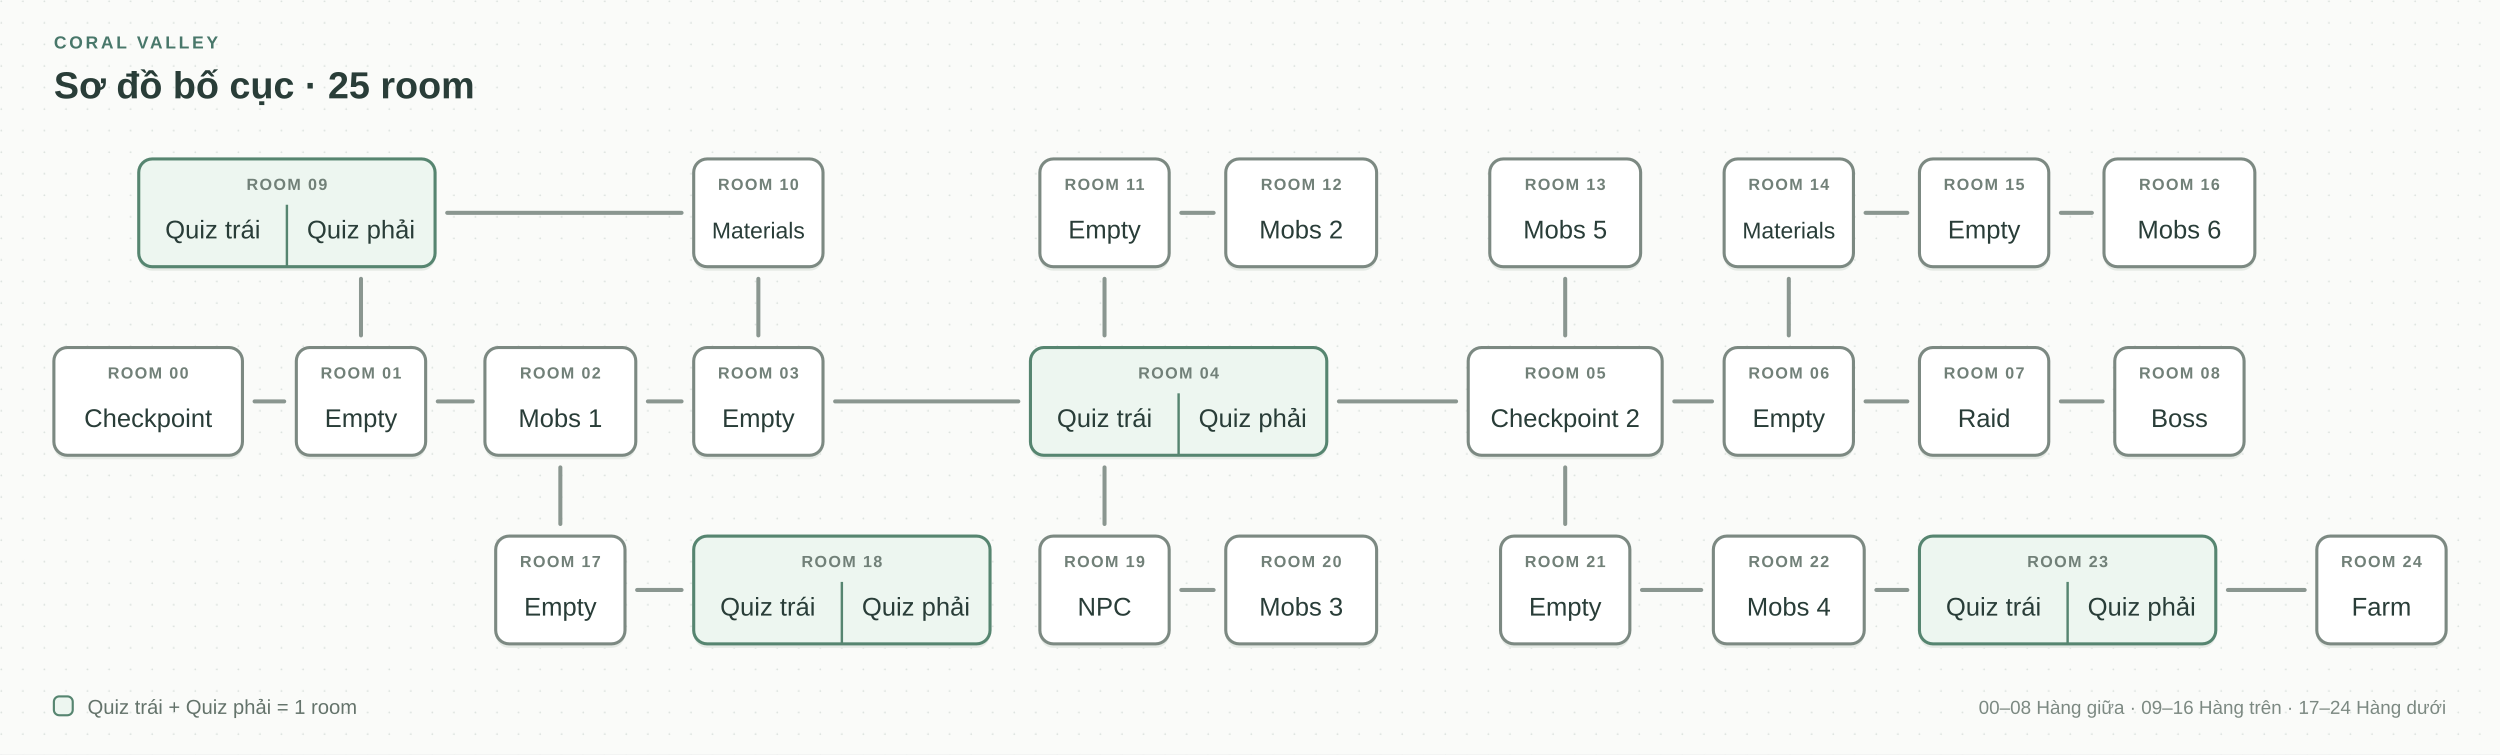
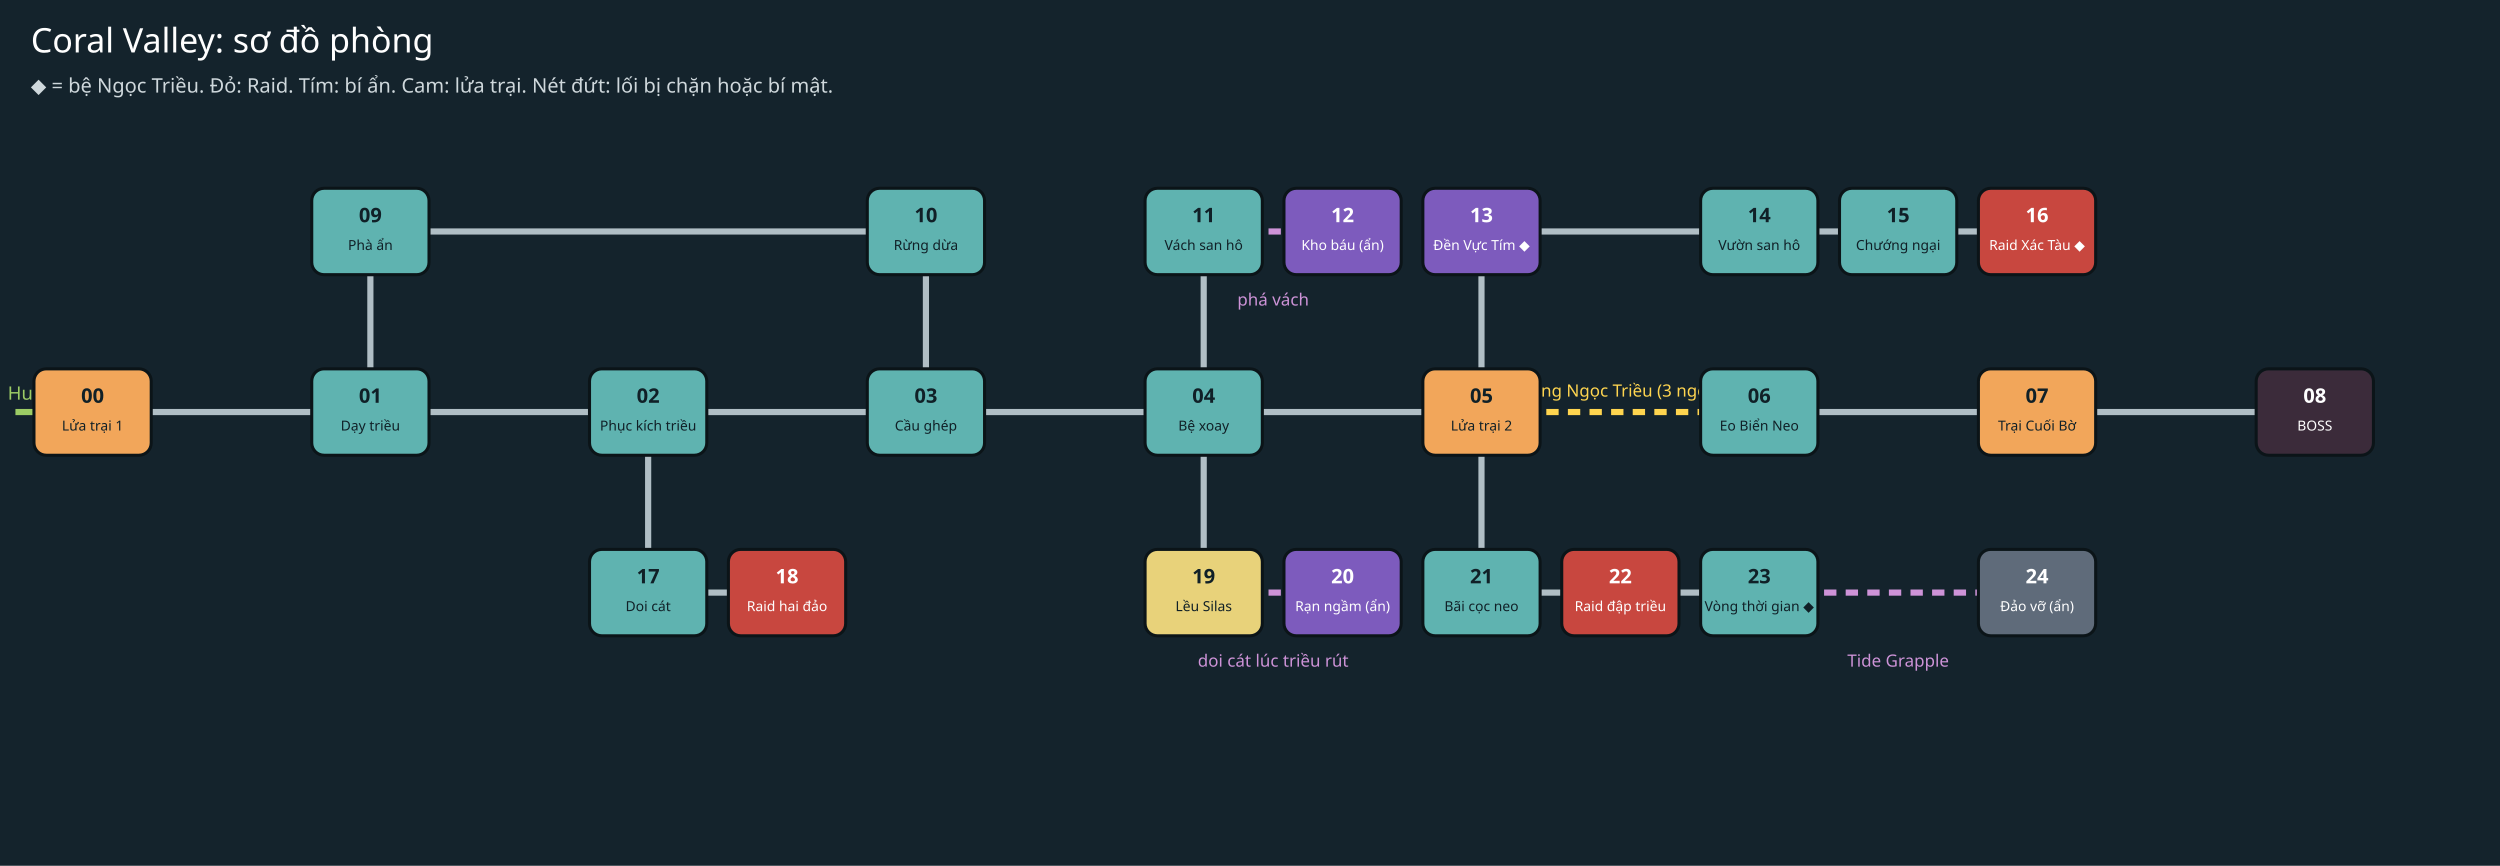
- <svg xmlns="http://www.w3.org/2000/svg" width="1856" height="560" viewBox="0 0 1856 560">
-   <defs>
-     <pattern id="dots" width="16" height="16" patternUnits="userSpaceOnUse">
-       <circle cx="1" cy="1" r="0.7" fill="#dce2df" />
-     </pattern>
-   </defs>
-   <rect width="1856" height="560" fill="#fafbf9" />
-   <rect width="1856" height="560" fill="url(#dots)" />
-   <g font-family="Segoe UI, Arial, sans-serif">
-     <text x="40" y="36" font-size="13" font-weight="700" letter-spacing="2" fill="#48776a">CORAL VALLEY</text>
-     <text x="40" y="73" font-size="28" font-weight="600" fill="#293d38">Sơ đồ bố cục · 25 room</text>
-     <g stroke="#8a9690" stroke-width="3" stroke-linecap="round">
-       <line x1="189" y1="298" x2="211" y2="298" />
-       <line x1="325" y1="298" x2="351" y2="298" />
-       <line x1="481" y1="298" x2="506" y2="298" />
-       <line x1="620" y1="298" x2="756" y2="298" />
-       <line x1="994" y1="298" x2="1081" y2="298" />
-       <line x1="1243" y1="298" x2="1271" y2="298" />
-       <line x1="1385" y1="298" x2="1416" y2="298" />
-       <line x1="1530" y1="298" x2="1561" y2="298" />
-       <line x1="332" y1="158" x2="506" y2="158" />
-       <line x1="877" y1="158" x2="901" y2="158" />
-       <line x1="1385" y1="158" x2="1416" y2="158" />
-       <line x1="1530" y1="158" x2="1553" y2="158" />
-       <line x1="473" y1="438" x2="506" y2="438" />
-       <line x1="877" y1="438" x2="901" y2="438" />
-       <line x1="1219" y1="438" x2="1263" y2="438" />
-       <line x1="1393" y1="438" x2="1416" y2="438" />
-       <line x1="1654" y1="438" x2="1711" y2="438" />
-       <line x1="268" y1="207" x2="268" y2="249" />
-       <line x1="563" y1="207" x2="563" y2="249" />
-       <line x1="820" y1="207" x2="820" y2="249" />
-       <line x1="1162" y1="207" x2="1162" y2="249" />
-       <line x1="1328" y1="207" x2="1328" y2="249" />
-       <line x1="416" y1="347" x2="416" y2="389" />
-       <line x1="820" y1="347" x2="820" y2="389" />
-       <line x1="1162" y1="347" x2="1162" y2="389" />
-     </g>
-     <g>
-       <rect x="40" y="261" width="140" height="80" rx="10" fill="#e6ebe6" />
-       <rect x="40" y="258" width="140" height="80" rx="10" fill="#ffffff" stroke="#7c8982" stroke-width="2.3" />
-       <text x="110" y="281" text-anchor="middle" font-size="12" font-weight="600" letter-spacing="1" fill="#718078">ROOM 00</text>
-       <text x="110" y="317" text-anchor="middle" font-size="19" fill="#293d38">Checkpoint</text>
-     </g>
-     <g>
-       <rect x="220" y="261" width="96" height="80" rx="10" fill="#e6ebe6" />
-       <rect x="220" y="258" width="96" height="80" rx="10" fill="#ffffff" stroke="#7c8982" stroke-width="2.3" />
-       <text x="268" y="281" text-anchor="middle" font-size="12" font-weight="600" letter-spacing="1" fill="#718078">ROOM 01</text>
-       <text x="268" y="317" text-anchor="middle" font-size="19" fill="#293d38">Empty</text>
-     </g>
-     <g>
-       <rect x="360" y="261" width="112" height="80" rx="10" fill="#e6ebe6" />
-       <rect x="360" y="258" width="112" height="80" rx="10" fill="#ffffff" stroke="#7c8982" stroke-width="2.3" />
-       <text x="416" y="281" text-anchor="middle" font-size="12" font-weight="600" letter-spacing="1" fill="#718078">ROOM 02</text>
-       <text x="416" y="317" text-anchor="middle" font-size="19" fill="#293d38">Mobs 1</text>
-     </g>
-     <g>
-       <rect x="515" y="261" width="96" height="80" rx="10" fill="#e6ebe6" />
-       <rect x="515" y="258" width="96" height="80" rx="10" fill="#ffffff" stroke="#7c8982" stroke-width="2.3" />
-       <text x="563" y="281" text-anchor="middle" font-size="12" font-weight="600" letter-spacing="1" fill="#718078">ROOM 03</text>
-       <text x="563" y="317" text-anchor="middle" font-size="19" fill="#293d38">Empty</text>
-     </g>
-     <g>
-       <rect x="765" y="261" width="220" height="80" rx="10" fill="#e6ebe6" />
-       <rect x="765" y="258" width="220" height="80" rx="10" fill="#edf6f0" stroke="#568570" stroke-width="2.3" />
-       <text x="875" y="281" text-anchor="middle" font-size="12" font-weight="600" letter-spacing="1" fill="#718078">ROOM 04</text>
-       <line x1="875" y1="292" x2="875" y2="338" stroke="#568570" stroke-width="1.8" />
-       <text x="820" y="317" text-anchor="middle" font-size="19" fill="#293d38">Quiz trái</text>
-       <text x="930" y="317" text-anchor="middle" font-size="19" fill="#293d38">Quiz phải</text>
-     </g>
-     <g>
-       <rect x="1090" y="261" width="144" height="80" rx="10" fill="#e6ebe6" />
-       <rect x="1090" y="258" width="144" height="80" rx="10" fill="#ffffff" stroke="#7c8982" stroke-width="2.3" />
-       <text x="1162" y="281" text-anchor="middle" font-size="12" font-weight="600" letter-spacing="1" fill="#718078">ROOM 05</text>
-       <text x="1162" y="317" text-anchor="middle" font-size="19" fill="#293d38">Checkpoint 2</text>
-     </g>
-     <g>
-       <rect x="1280" y="261" width="96" height="80" rx="10" fill="#e6ebe6" />
-       <rect x="1280" y="258" width="96" height="80" rx="10" fill="#ffffff" stroke="#7c8982" stroke-width="2.3" />
-       <text x="1328" y="281" text-anchor="middle" font-size="12" font-weight="600" letter-spacing="1" fill="#718078">ROOM 06</text>
-       <text x="1328" y="317" text-anchor="middle" font-size="19" fill="#293d38">Empty</text>
-     </g>
-     <g>
-       <rect x="1425" y="261" width="96" height="80" rx="10" fill="#e6ebe6" />
-       <rect x="1425" y="258" width="96" height="80" rx="10" fill="#ffffff" stroke="#7c8982" stroke-width="2.3" />
-       <text x="1473" y="281" text-anchor="middle" font-size="12" font-weight="600" letter-spacing="1" fill="#718078">ROOM 07</text>
-       <text x="1473" y="317" text-anchor="middle" font-size="19" fill="#293d38">Raid</text>
-     </g>
-     <g>
-       <rect x="1570" y="261" width="96" height="80" rx="10" fill="#e6ebe6" />
-       <rect x="1570" y="258" width="96" height="80" rx="10" fill="#ffffff" stroke="#7c8982" stroke-width="2.3" />
-       <text x="1618" y="281" text-anchor="middle" font-size="12" font-weight="600" letter-spacing="1" fill="#718078">ROOM 08</text>
-       <text x="1618" y="317" text-anchor="middle" font-size="19" fill="#293d38">Boss</text>
-     </g>
-     <g>
-       <rect x="103" y="121" width="220" height="80" rx="10" fill="#e6ebe6" />
-       <rect x="103" y="118" width="220" height="80" rx="10" fill="#edf6f0" stroke="#568570" stroke-width="2.3" />
-       <text x="213" y="141" text-anchor="middle" font-size="12" font-weight="600" letter-spacing="1" fill="#718078">ROOM 09</text>
-       <line x1="213" y1="152" x2="213" y2="198" stroke="#568570" stroke-width="1.8" />
-       <text x="158" y="177" text-anchor="middle" font-size="19" fill="#293d38">Quiz trái</text>
-       <text x="268" y="177" text-anchor="middle" font-size="19" fill="#293d38">Quiz phải</text>
-     </g>
-     <g>
-       <rect x="515" y="121" width="96" height="80" rx="10" fill="#e6ebe6" />
-       <rect x="515" y="118" width="96" height="80" rx="10" fill="#ffffff" stroke="#7c8982" stroke-width="2.3" />
-       <text x="563" y="141" text-anchor="middle" font-size="12" font-weight="600" letter-spacing="1" fill="#718078">ROOM 10</text>
-       <text x="563" y="177" text-anchor="middle" font-size="17" fill="#293d38">Materials</text>
-     </g>
-     <g>
-       <rect x="772" y="121" width="96" height="80" rx="10" fill="#e6ebe6" />
-       <rect x="772" y="118" width="96" height="80" rx="10" fill="#ffffff" stroke="#7c8982" stroke-width="2.3" />
-       <text x="820" y="141" text-anchor="middle" font-size="12" font-weight="600" letter-spacing="1" fill="#718078">ROOM 11</text>
-       <text x="820" y="177" text-anchor="middle" font-size="19" fill="#293d38">Empty</text>
-     </g>
-     <g>
-       <rect x="910" y="121" width="112" height="80" rx="10" fill="#e6ebe6" />
-       <rect x="910" y="118" width="112" height="80" rx="10" fill="#ffffff" stroke="#7c8982" stroke-width="2.3" />
-       <text x="966" y="141" text-anchor="middle" font-size="12" font-weight="600" letter-spacing="1" fill="#718078">ROOM 12</text>
-       <text x="966" y="177" text-anchor="middle" font-size="19" fill="#293d38">Mobs 2</text>
-     </g>
-     <g>
-       <rect x="1106" y="121" width="112" height="80" rx="10" fill="#e6ebe6" />
-       <rect x="1106" y="118" width="112" height="80" rx="10" fill="#ffffff" stroke="#7c8982" stroke-width="2.3" />
-       <text x="1162" y="141" text-anchor="middle" font-size="12" font-weight="600" letter-spacing="1" fill="#718078">ROOM 13</text>
-       <text x="1162" y="177" text-anchor="middle" font-size="19" fill="#293d38">Mobs 5</text>
-     </g>
-     <g>
-       <rect x="1280" y="121" width="96" height="80" rx="10" fill="#e6ebe6" />
-       <rect x="1280" y="118" width="96" height="80" rx="10" fill="#ffffff" stroke="#7c8982" stroke-width="2.3" />
-       <text x="1328" y="141" text-anchor="middle" font-size="12" font-weight="600" letter-spacing="1" fill="#718078">ROOM 14</text>
-       <text x="1328" y="177" text-anchor="middle" font-size="17" fill="#293d38">Materials</text>
-     </g>
-     <g>
-       <rect x="1425" y="121" width="96" height="80" rx="10" fill="#e6ebe6" />
-       <rect x="1425" y="118" width="96" height="80" rx="10" fill="#ffffff" stroke="#7c8982" stroke-width="2.3" />
-       <text x="1473" y="141" text-anchor="middle" font-size="12" font-weight="600" letter-spacing="1" fill="#718078">ROOM 15</text>
-       <text x="1473" y="177" text-anchor="middle" font-size="19" fill="#293d38">Empty</text>
-     </g>
-     <g>
-       <rect x="1562" y="121" width="112" height="80" rx="10" fill="#e6ebe6" />
-       <rect x="1562" y="118" width="112" height="80" rx="10" fill="#ffffff" stroke="#7c8982" stroke-width="2.3" />
-       <text x="1618" y="141" text-anchor="middle" font-size="12" font-weight="600" letter-spacing="1" fill="#718078">ROOM 16</text>
-       <text x="1618" y="177" text-anchor="middle" font-size="19" fill="#293d38">Mobs 6</text>
-     </g>
-     <g>
-       <rect x="368" y="401" width="96" height="80" rx="10" fill="#e6ebe6" />
-       <rect x="368" y="398" width="96" height="80" rx="10" fill="#ffffff" stroke="#7c8982" stroke-width="2.3" />
-       <text x="416" y="421" text-anchor="middle" font-size="12" font-weight="600" letter-spacing="1" fill="#718078">ROOM 17</text>
-       <text x="416" y="457" text-anchor="middle" font-size="19" fill="#293d38">Empty</text>
-     </g>
-     <g>
-       <rect x="515" y="401" width="220" height="80" rx="10" fill="#e6ebe6" />
-       <rect x="515" y="398" width="220" height="80" rx="10" fill="#edf6f0" stroke="#568570" stroke-width="2.3" />
-       <text x="625" y="421" text-anchor="middle" font-size="12" font-weight="600" letter-spacing="1" fill="#718078">ROOM 18</text>
-       <line x1="625" y1="432" x2="625" y2="478" stroke="#568570" stroke-width="1.8" />
-       <text x="570" y="457" text-anchor="middle" font-size="19" fill="#293d38">Quiz trái</text>
-       <text x="680" y="457" text-anchor="middle" font-size="19" fill="#293d38">Quiz phải</text>
-     </g>
-     <g>
-       <rect x="772" y="401" width="96" height="80" rx="10" fill="#e6ebe6" />
-       <rect x="772" y="398" width="96" height="80" rx="10" fill="#ffffff" stroke="#7c8982" stroke-width="2.3" />
-       <text x="820" y="421" text-anchor="middle" font-size="12" font-weight="600" letter-spacing="1" fill="#718078">ROOM 19</text>
-       <text x="820" y="457" text-anchor="middle" font-size="19" fill="#293d38">NPC</text>
-     </g>
-     <g>
-       <rect x="910" y="401" width="112" height="80" rx="10" fill="#e6ebe6" />
-       <rect x="910" y="398" width="112" height="80" rx="10" fill="#ffffff" stroke="#7c8982" stroke-width="2.3" />
-       <text x="966" y="421" text-anchor="middle" font-size="12" font-weight="600" letter-spacing="1" fill="#718078">ROOM 20</text>
-       <text x="966" y="457" text-anchor="middle" font-size="19" fill="#293d38">Mobs 3</text>
-     </g>
-     <g>
-       <rect x="1114" y="401" width="96" height="80" rx="10" fill="#e6ebe6" />
-       <rect x="1114" y="398" width="96" height="80" rx="10" fill="#ffffff" stroke="#7c8982" stroke-width="2.3" />
-       <text x="1162" y="421" text-anchor="middle" font-size="12" font-weight="600" letter-spacing="1" fill="#718078">ROOM 21</text>
-       <text x="1162" y="457" text-anchor="middle" font-size="19" fill="#293d38">Empty</text>
-     </g>
-     <g>
-       <rect x="1272" y="401" width="112" height="80" rx="10" fill="#e6ebe6" />
-       <rect x="1272" y="398" width="112" height="80" rx="10" fill="#ffffff" stroke="#7c8982" stroke-width="2.3" />
-       <text x="1328" y="421" text-anchor="middle" font-size="12" font-weight="600" letter-spacing="1" fill="#718078">ROOM 22</text>
-       <text x="1328" y="457" text-anchor="middle" font-size="19" fill="#293d38">Mobs 4</text>
-     </g>
-     <g>
-       <rect x="1425" y="401" width="220" height="80" rx="10" fill="#e6ebe6" />
-       <rect x="1425" y="398" width="220" height="80" rx="10" fill="#edf6f0" stroke="#568570" stroke-width="2.3" />
-       <text x="1535" y="421" text-anchor="middle" font-size="12" font-weight="600" letter-spacing="1" fill="#718078">ROOM 23</text>
-       <line x1="1535" y1="432" x2="1535" y2="478" stroke="#568570" stroke-width="1.8" />
-       <text x="1480" y="457" text-anchor="middle" font-size="19" fill="#293d38">Quiz trái</text>
-       <text x="1590" y="457" text-anchor="middle" font-size="19" fill="#293d38">Quiz phải</text>
-     </g>
-     <g>
-       <rect x="1720" y="401" width="96" height="80" rx="10" fill="#e6ebe6" />
-       <rect x="1720" y="398" width="96" height="80" rx="10" fill="#ffffff" stroke="#7c8982" stroke-width="2.3" />
-       <text x="1768" y="421" text-anchor="middle" font-size="12" font-weight="600" letter-spacing="1" fill="#718078">ROOM 24</text>
-       <text x="1768" y="457" text-anchor="middle" font-size="19" fill="#293d38">Farm</text>
-     </g>
-     <rect x="40" y="517" width="14" height="14" rx="4" fill="#edf6f0" stroke="#568570" stroke-width="1.6" />
-     <text x="65" y="530" font-size="15" fill="#64736b">Quiz trái + Quiz phải = 1 room</text>
-     <text x="1816" y="530" text-anchor="end" font-size="14" fill="#7c8982">00–08 Hàng giữa · 09–16 Hàng trên · 17–24 Hàng dưới</text>
-   </g>
+ <svg xmlns="http://www.w3.org/2000/svg" width="1620" height="561" font-family="sans-serif">
+   <rect width="100%" height="100%" fill="#14232c" />
+   <text x="20" y="34" fill="#fff" font-size="22">Coral Valley: sơ đồ phòng</text>
+   <text x="20" y="60" fill="#cfd8dc" font-size="13">◆ = bệ Ngọc Triều. Đỏ: Raid. Tím: bí ẩn. Cam: lửa trại. Nét đứt: lối bị chặn hoặc bí mật.</text>
+   <line x1="10" y1="267" x2="60" y2="267" stroke="#9ccc65" stroke-width="4" />
+   <text x="5" y="259" fill="#9ccc65" font-size="12">Hub</text>
+   <line x1="60" y1="267" x2="240" y2="267" stroke="#b0bec5" stroke-width="4" />
+   <line x1="240" y1="267" x2="420" y2="267" stroke="#b0bec5" stroke-width="4" />
+   <line x1="420" y1="267" x2="600" y2="267" stroke="#b0bec5" stroke-width="4" />
+   <line x1="600" y1="267" x2="780" y2="267" stroke="#b0bec5" stroke-width="4" />
+   <line x1="780" y1="267" x2="960" y2="267" stroke="#b0bec5" stroke-width="4" />
+   <line x1="1140" y1="267" x2="1320" y2="267" stroke="#b0bec5" stroke-width="4" />
+   <line x1="1320" y1="267" x2="1500" y2="267" stroke="#b0bec5" stroke-width="4" />
+   <line x1="240" y1="267" x2="240" y2="150" stroke="#b0bec5" stroke-width="4" />
+   <line x1="240" y1="150" x2="600" y2="150" stroke="#b0bec5" stroke-width="4" />
+   <line x1="600" y1="150" x2="600" y2="267" stroke="#b0bec5" stroke-width="4" />
+   <line x1="780" y1="267" x2="780" y2="150" stroke="#b0bec5" stroke-width="4" />
+   <line x1="780" y1="267" x2="780" y2="384" stroke="#b0bec5" stroke-width="4" />
+   <line x1="960" y1="267" x2="960" y2="150" stroke="#b0bec5" stroke-width="4" />
+   <line x1="960" y1="150" x2="1140" y2="150" stroke="#b0bec5" stroke-width="4" />
+   <line x1="1140" y1="150" x2="1230" y2="150" stroke="#b0bec5" stroke-width="4" />
+   <line x1="1230" y1="150" x2="1320" y2="150" stroke="#b0bec5" stroke-width="4" />
+   <line x1="420" y1="267" x2="420" y2="384" stroke="#b0bec5" stroke-width="4" />
+   <line x1="420" y1="384" x2="510" y2="384" stroke="#b0bec5" stroke-width="4" />
+   <line x1="960" y1="267" x2="960" y2="384" stroke="#b0bec5" stroke-width="4" />
+   <line x1="960" y1="384" x2="1050" y2="384" stroke="#b0bec5" stroke-width="4" />
+   <line x1="1050" y1="384" x2="1140" y2="384" stroke="#b0bec5" stroke-width="4" />
+   <line x1="960" y1="267" x2="1140" y2="267" stroke="#ffd54f" stroke-width="4" stroke-dasharray="8 6" />
+   <text x="1050" y="257" fill="#ffd54f" font-size="11" text-anchor="middle">Cổng Ngọc Triều (3 ngọc)</text>
+   <line x1="780" y1="150" x2="870" y2="150" stroke="#ce93d8" stroke-width="4" stroke-dasharray="8 6" />
+   <text x="825" y="198" fill="#ce93d8" font-size="11" text-anchor="middle">phá vách</text>
+   <line x1="780" y1="384" x2="870" y2="384" stroke="#ce93d8" stroke-width="4" stroke-dasharray="8 6" />
+   <text x="825" y="432" fill="#ce93d8" font-size="11" text-anchor="middle">doi cát lúc triều rút</text>
+   <line x1="1140" y1="384" x2="1320" y2="384" stroke="#ce93d8" stroke-width="4" stroke-dasharray="8 6" />
+   <text x="1230" y="432" fill="#ce93d8" font-size="11" text-anchor="middle">Tide Grapple</text>
+   <rect x="22" y="239" width="76" height="56" rx="8" fill="#f2a65a" stroke="#0b1418" stroke-width="2" />
+   <text x="60" y="261" fill="#102027" font-size="13" font-weight="bold" text-anchor="middle">00</text>
+   <text x="60" y="279" fill="#102027" font-size="9" text-anchor="middle">Lửa trại 1</text>
+   <rect x="202" y="239" width="76" height="56" rx="8" fill="#5fb3b0" stroke="#0b1418" stroke-width="2" />
+   <text x="240" y="261" fill="#102027" font-size="13" font-weight="bold" text-anchor="middle">01</text>
+   <text x="240" y="279" fill="#102027" font-size="9" text-anchor="middle">Dạy triều</text>
+   <rect x="382" y="239" width="76" height="56" rx="8" fill="#5fb3b0" stroke="#0b1418" stroke-width="2" />
+   <text x="420" y="261" fill="#102027" font-size="13" font-weight="bold" text-anchor="middle">02</text>
+   <text x="420" y="279" fill="#102027" font-size="9" text-anchor="middle">Phục kích triều</text>
+   <rect x="562" y="239" width="76" height="56" rx="8" fill="#5fb3b0" stroke="#0b1418" stroke-width="2" />
+   <text x="600" y="261" fill="#102027" font-size="13" font-weight="bold" text-anchor="middle">03</text>
+   <text x="600" y="279" fill="#102027" font-size="9" text-anchor="middle">Cầu ghép</text>
+   <rect x="742" y="239" width="76" height="56" rx="8" fill="#5fb3b0" stroke="#0b1418" stroke-width="2" />
+   <text x="780" y="261" fill="#102027" font-size="13" font-weight="bold" text-anchor="middle">04</text>
+   <text x="780" y="279" fill="#102027" font-size="9" text-anchor="middle">Bệ xoay</text>
+   <rect x="922" y="239" width="76" height="56" rx="8" fill="#f2a65a" stroke="#0b1418" stroke-width="2" />
+   <text x="960" y="261" fill="#102027" font-size="13" font-weight="bold" text-anchor="middle">05</text>
+   <text x="960" y="279" fill="#102027" font-size="9" text-anchor="middle">Lửa trại 2</text>
+   <rect x="1102" y="239" width="76" height="56" rx="8" fill="#5fb3b0" stroke="#0b1418" stroke-width="2" />
+   <text x="1140" y="261" fill="#102027" font-size="13" font-weight="bold" text-anchor="middle">06</text>
+   <text x="1140" y="279" fill="#102027" font-size="9" text-anchor="middle">Eo Biển Neo</text>
+   <rect x="1282" y="239" width="76" height="56" rx="8" fill="#f2a65a" stroke="#0b1418" stroke-width="2" />
+   <text x="1320" y="261" fill="#102027" font-size="13" font-weight="bold" text-anchor="middle">07</text>
+   <text x="1320" y="279" fill="#102027" font-size="9" text-anchor="middle">Trại Cuối Bờ</text>
+   <rect x="1462" y="239" width="76" height="56" rx="8" fill="#3b2b3a" stroke="#0b1418" stroke-width="2" />
+   <text x="1500" y="261" fill="#fff" font-size="13" font-weight="bold" text-anchor="middle">08</text>
+   <text x="1500" y="279" fill="#fff" font-size="9" text-anchor="middle">BOSS</text>
+   <rect x="202" y="122" width="76" height="56" rx="8" fill="#5fb3b0" stroke="#0b1418" stroke-width="2" />
+   <text x="240" y="144" fill="#102027" font-size="13" font-weight="bold" text-anchor="middle">09</text>
+   <text x="240" y="162" fill="#102027" font-size="9" text-anchor="middle">Phà ẩn</text>
+   <rect x="562" y="122" width="76" height="56" rx="8" fill="#5fb3b0" stroke="#0b1418" stroke-width="2" />
+   <text x="600" y="144" fill="#102027" font-size="13" font-weight="bold" text-anchor="middle">10</text>
+   <text x="600" y="162" fill="#102027" font-size="9" text-anchor="middle">Rừng dừa</text>
+   <rect x="742" y="122" width="76" height="56" rx="8" fill="#5fb3b0" stroke="#0b1418" stroke-width="2" />
+   <text x="780" y="144" fill="#102027" font-size="13" font-weight="bold" text-anchor="middle">11</text>
+   <text x="780" y="162" fill="#102027" font-size="9" text-anchor="middle">Vách san hô</text>
+   <rect x="832" y="122" width="76" height="56" rx="8" fill="#7d5bbd" stroke="#0b1418" stroke-width="2" />
+   <text x="870" y="144" fill="#fff" font-size="13" font-weight="bold" text-anchor="middle">12</text>
+   <text x="870" y="162" fill="#fff" font-size="9" text-anchor="middle">Kho báu (ẩn)</text>
+   <rect x="922" y="122" width="76" height="56" rx="8" fill="#7d5bbd" stroke="#0b1418" stroke-width="2" />
+   <text x="960" y="144" fill="#fff" font-size="13" font-weight="bold" text-anchor="middle">13</text>
+   <text x="960" y="162" fill="#fff" font-size="9" text-anchor="middle">Đền Vực Tím ◆</text>
+   <rect x="1102" y="122" width="76" height="56" rx="8" fill="#5fb3b0" stroke="#0b1418" stroke-width="2" />
+   <text x="1140" y="144" fill="#102027" font-size="13" font-weight="bold" text-anchor="middle">14</text>
+   <text x="1140" y="162" fill="#102027" font-size="9" text-anchor="middle">Vườn san hô</text>
+   <rect x="1192" y="122" width="76" height="56" rx="8" fill="#5fb3b0" stroke="#0b1418" stroke-width="2" />
+   <text x="1230" y="144" fill="#102027" font-size="13" font-weight="bold" text-anchor="middle">15</text>
+   <text x="1230" y="162" fill="#102027" font-size="9" text-anchor="middle">Chướng ngại</text>
+   <rect x="1282" y="122" width="76" height="56" rx="8" fill="#c8473f" stroke="#0b1418" stroke-width="2" />
+   <text x="1320" y="144" fill="#fff" font-size="13" font-weight="bold" text-anchor="middle">16</text>
+   <text x="1320" y="162" fill="#fff" font-size="9" text-anchor="middle">Raid Xác Tàu ◆</text>
+   <rect x="382" y="356" width="76" height="56" rx="8" fill="#5fb3b0" stroke="#0b1418" stroke-width="2" />
+   <text x="420" y="378" fill="#102027" font-size="13" font-weight="bold" text-anchor="middle">17</text>
+   <text x="420" y="396" fill="#102027" font-size="9" text-anchor="middle">Doi cát</text>
+   <rect x="472" y="356" width="76" height="56" rx="8" fill="#c8473f" stroke="#0b1418" stroke-width="2" />
+   <text x="510" y="378" fill="#fff" font-size="13" font-weight="bold" text-anchor="middle">18</text>
+   <text x="510" y="396" fill="#fff" font-size="9" text-anchor="middle">Raid hai đảo</text>
+   <rect x="742" y="356" width="76" height="56" rx="8" fill="#e8d27a" stroke="#0b1418" stroke-width="2" />
+   <text x="780" y="378" fill="#102027" font-size="13" font-weight="bold" text-anchor="middle">19</text>
+   <text x="780" y="396" fill="#102027" font-size="9" text-anchor="middle">Lều Silas</text>
+   <rect x="832" y="356" width="76" height="56" rx="8" fill="#7d5bbd" stroke="#0b1418" stroke-width="2" />
+   <text x="870" y="378" fill="#fff" font-size="13" font-weight="bold" text-anchor="middle">20</text>
+   <text x="870" y="396" fill="#fff" font-size="9" text-anchor="middle">Rạn ngầm (ẩn)</text>
+   <rect x="922" y="356" width="76" height="56" rx="8" fill="#5fb3b0" stroke="#0b1418" stroke-width="2" />
+   <text x="960" y="378" fill="#102027" font-size="13" font-weight="bold" text-anchor="middle">21</text>
+   <text x="960" y="396" fill="#102027" font-size="9" text-anchor="middle">Bãi cọc neo</text>
+   <rect x="1012" y="356" width="76" height="56" rx="8" fill="#c8473f" stroke="#0b1418" stroke-width="2" />
+   <text x="1050" y="378" fill="#fff" font-size="13" font-weight="bold" text-anchor="middle">22</text>
+   <text x="1050" y="396" fill="#fff" font-size="9" text-anchor="middle">Raid đập triều</text>
+   <rect x="1102" y="356" width="76" height="56" rx="8" fill="#5fb3b0" stroke="#0b1418" stroke-width="2" />
+   <text x="1140" y="378" fill="#102027" font-size="13" font-weight="bold" text-anchor="middle">23</text>
+   <text x="1140" y="396" fill="#102027" font-size="9" text-anchor="middle">Vòng thời gian ◆</text>
+   <rect x="1282" y="356" width="76" height="56" rx="8" fill="#5f6b7a" stroke="#0b1418" stroke-width="2" />
+   <text x="1320" y="378" fill="#fff" font-size="13" font-weight="bold" text-anchor="middle">24</text>
+   <text x="1320" y="396" fill="#fff" font-size="9" text-anchor="middle">Đảo vỡ (ẩn)</text>
</svg>
